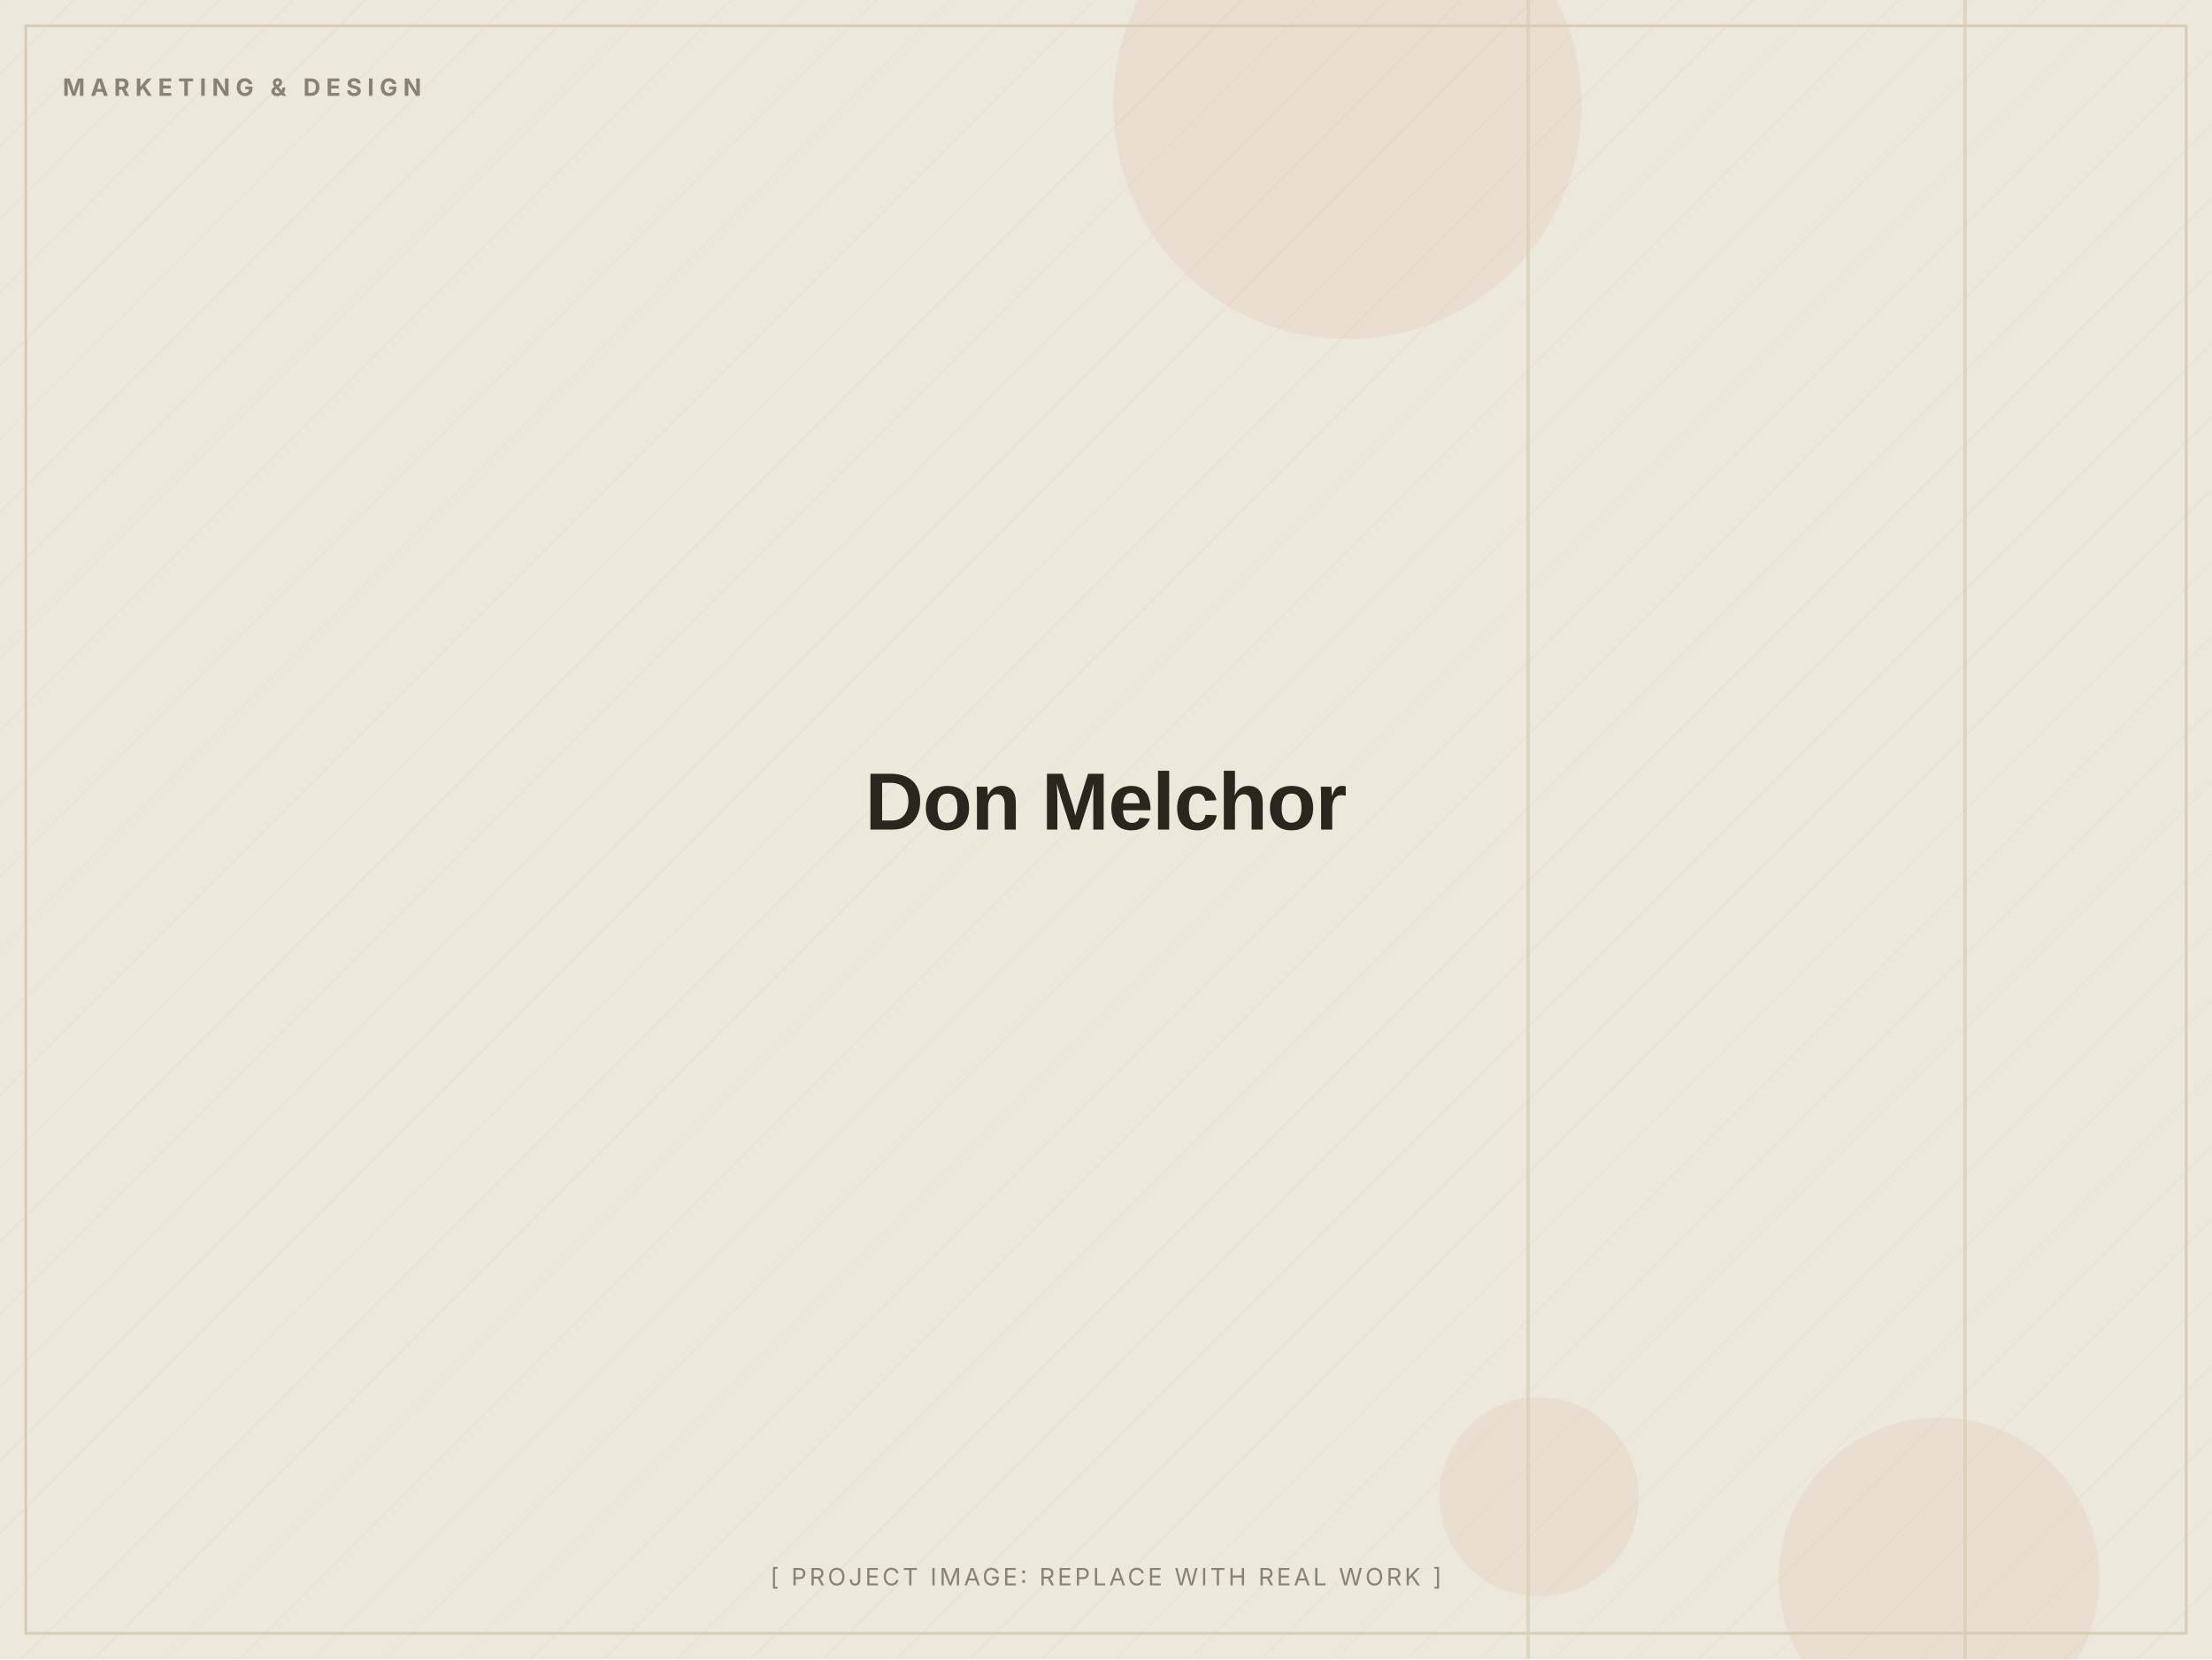
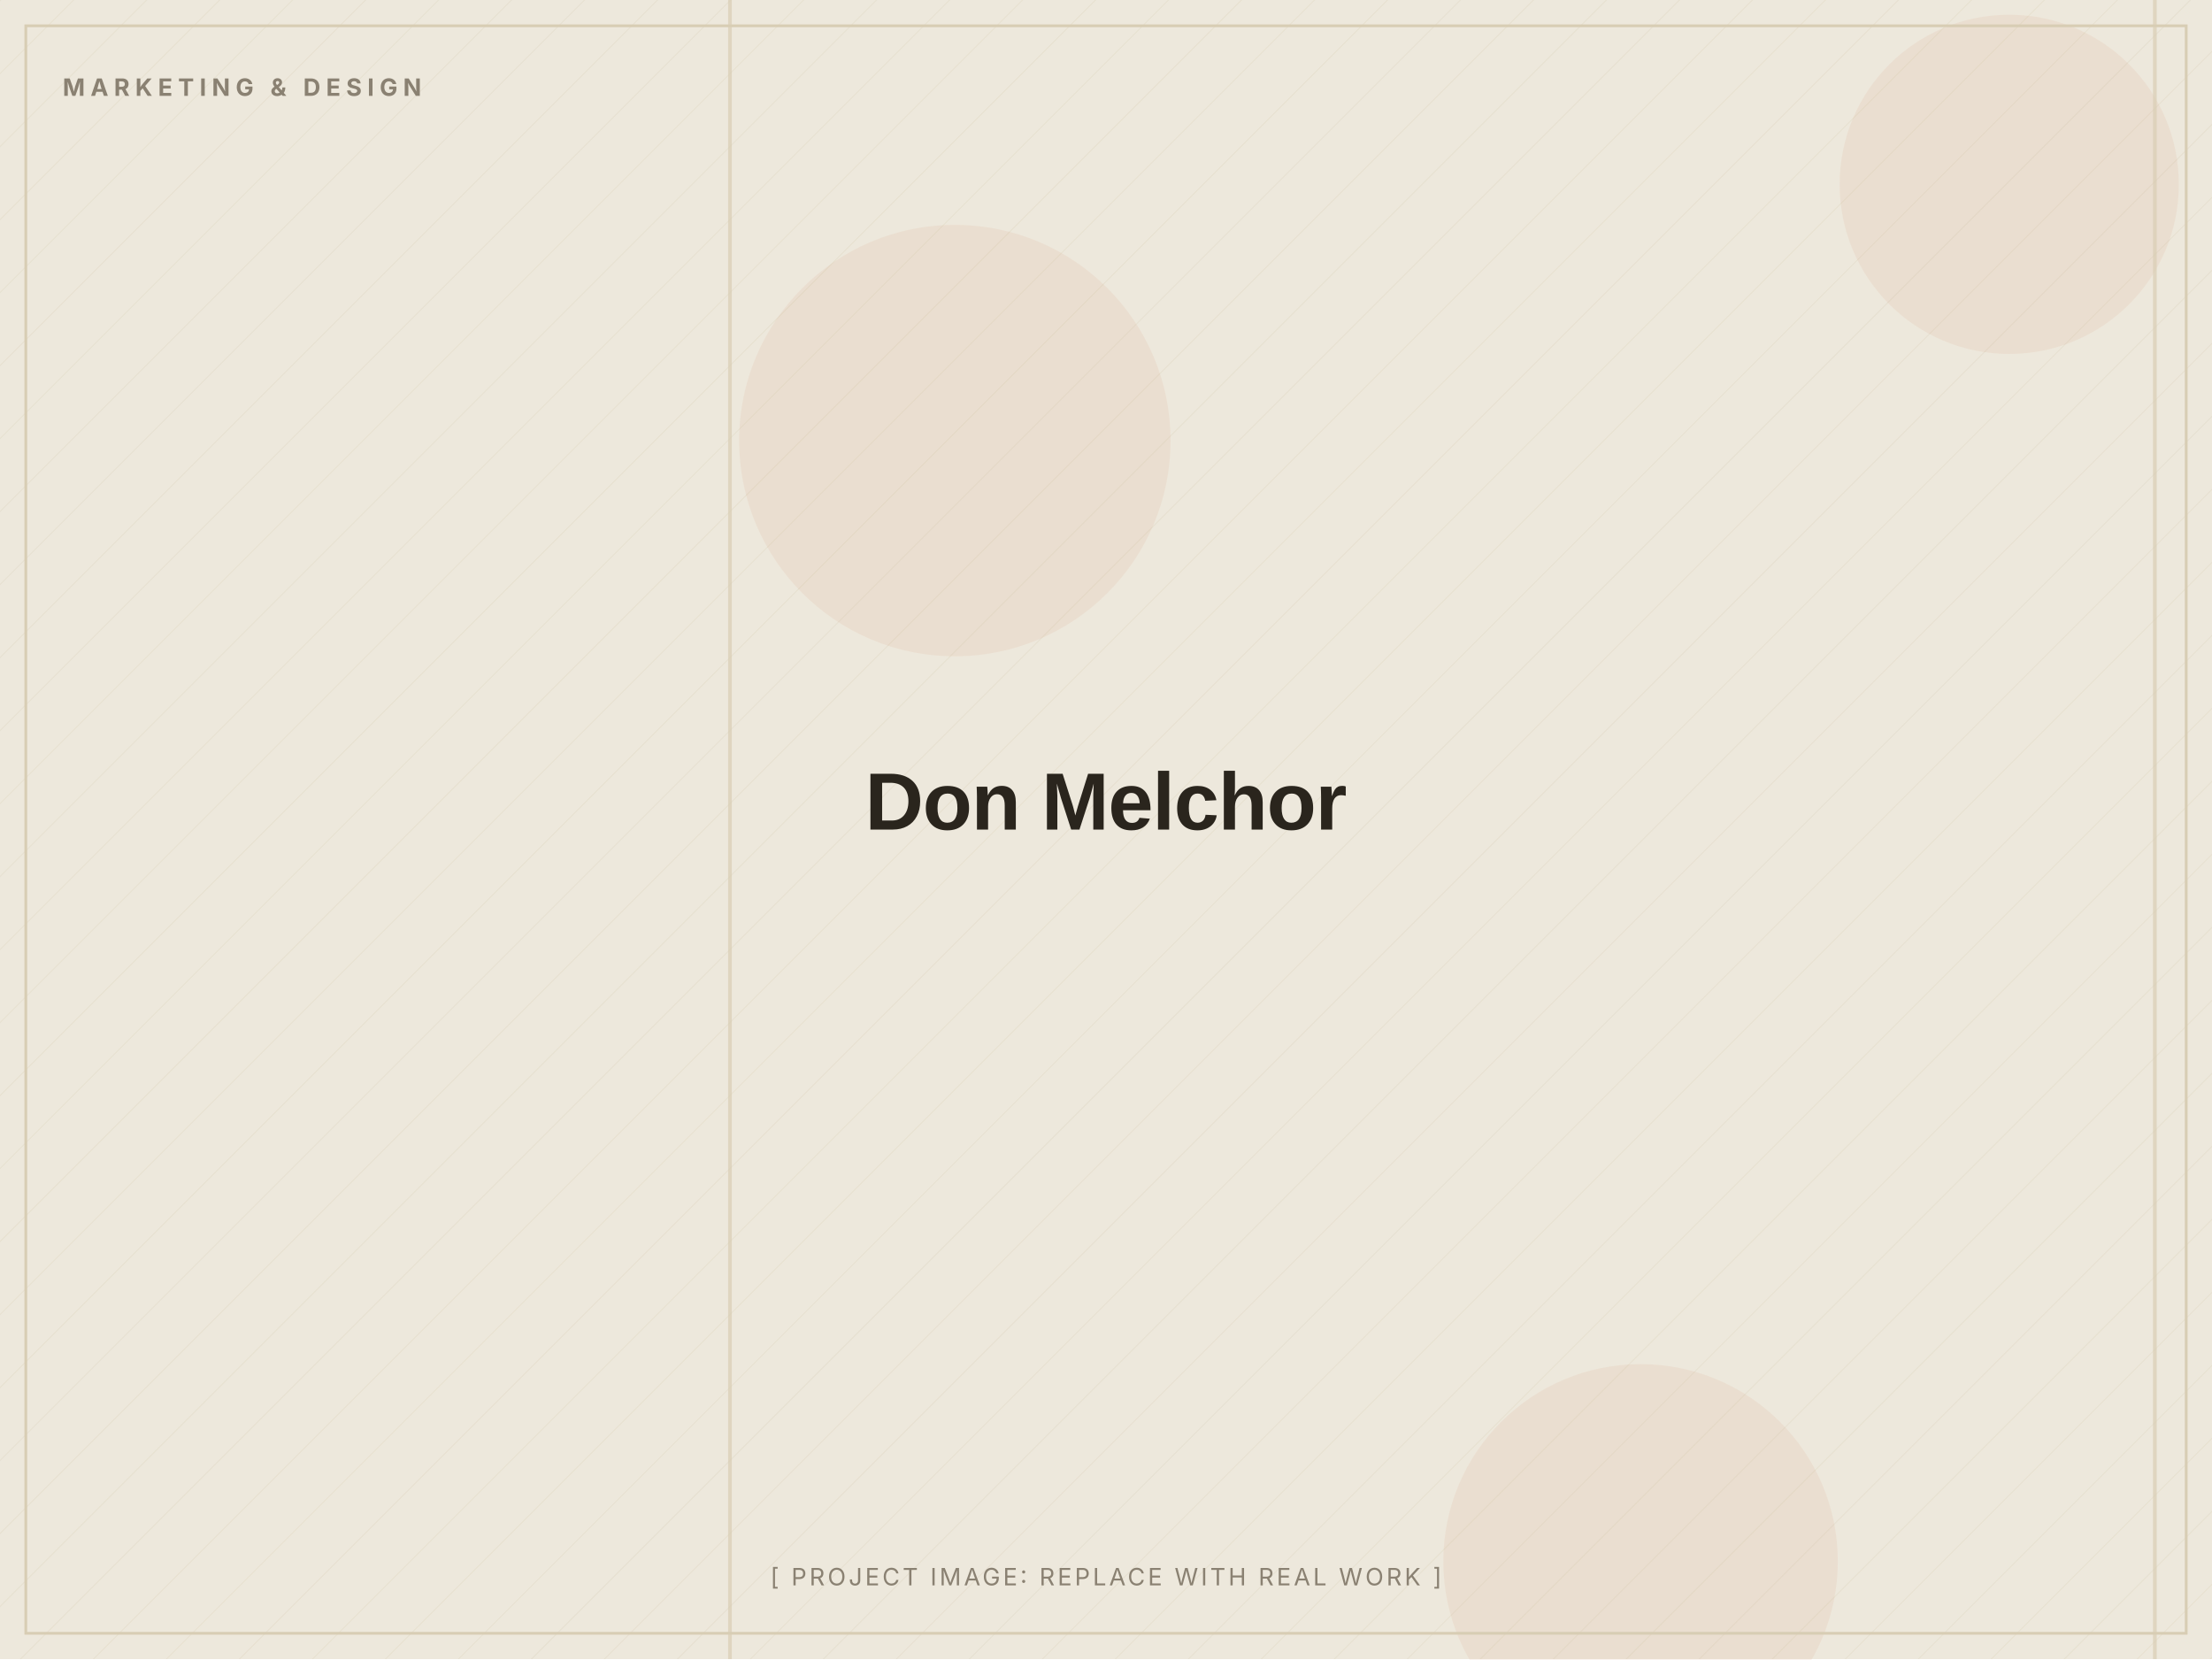
<svg xmlns="http://www.w3.org/2000/svg" width="1200" height="900" viewBox="0 0 1200 900" role="img" aria-label="Don Melchor (placeholder image)">
  <defs>
    <pattern id="d" width="28" height="28" patternUnits="userSpaceOnUse" patternTransform="rotate(45)">
      <line x1="0" y1="0" x2="0" y2="28" stroke="#D8CDB4" stroke-width="1" opacity="0.5" />
    </pattern>
  </defs>
  <rect width="1200" height="900" fill="#EDE8DC" />
  <rect width="1200" height="900" fill="url(#d)" opacity="0.55" />
-   <circle cx="1052" cy="856" r="87" fill="#C2410C" opacity="0.06" />
-   <circle cx="835" cy="812" r="54" fill="#C2410C" opacity="0.06" />
-   <circle cx="731" cy="57" r="127" fill="#C2410C" opacity="0.06" />
-   <rect x="1065" y="0" width="2" height="900" fill="#D8CDB4" opacity="0.7" />
-   <rect x="828" y="0" width="2" height="900" fill="#D8CDB4" opacity="0.7" />
+   <circle cx="890" cy="847" r="107" fill="#C2410C" opacity="0.06" />
+   <circle cx="1090" cy="100" r="92" fill="#C2410C" opacity="0.06" />
+   <circle cx="518" cy="239" r="117" fill="#C2410C" opacity="0.06" />
+   <rect x="395" y="0" width="2" height="900" fill="#D8CDB4" opacity="0.7" />
+   <rect x="1168" y="0" width="2" height="900" fill="#D8CDB4" opacity="0.7" />
  <rect x="14" y="14" width="1172" height="872" fill="none" stroke="#D8CDB4" stroke-width="1.5" />
  <text x="34" y="52" font-family="Inter, Arial, sans-serif" font-weight="700" font-size="13" letter-spacing="3" fill="#8A8172">MARKETING &amp; DESIGN</text>
  <text x="600.0" y="450.0" text-anchor="middle" font-family="Archivo, Arial, sans-serif" font-weight="800" font-size="44" letter-spacing="-0.5" fill="#2A251D">Don Melchor</text>
  <text x="600.0" y="860" text-anchor="middle" font-family="Inter, Arial, sans-serif" font-size="13" letter-spacing="1.5" fill="#8A8172">[ PROJECT IMAGE: REPLACE WITH REAL WORK ]</text>
</svg>
